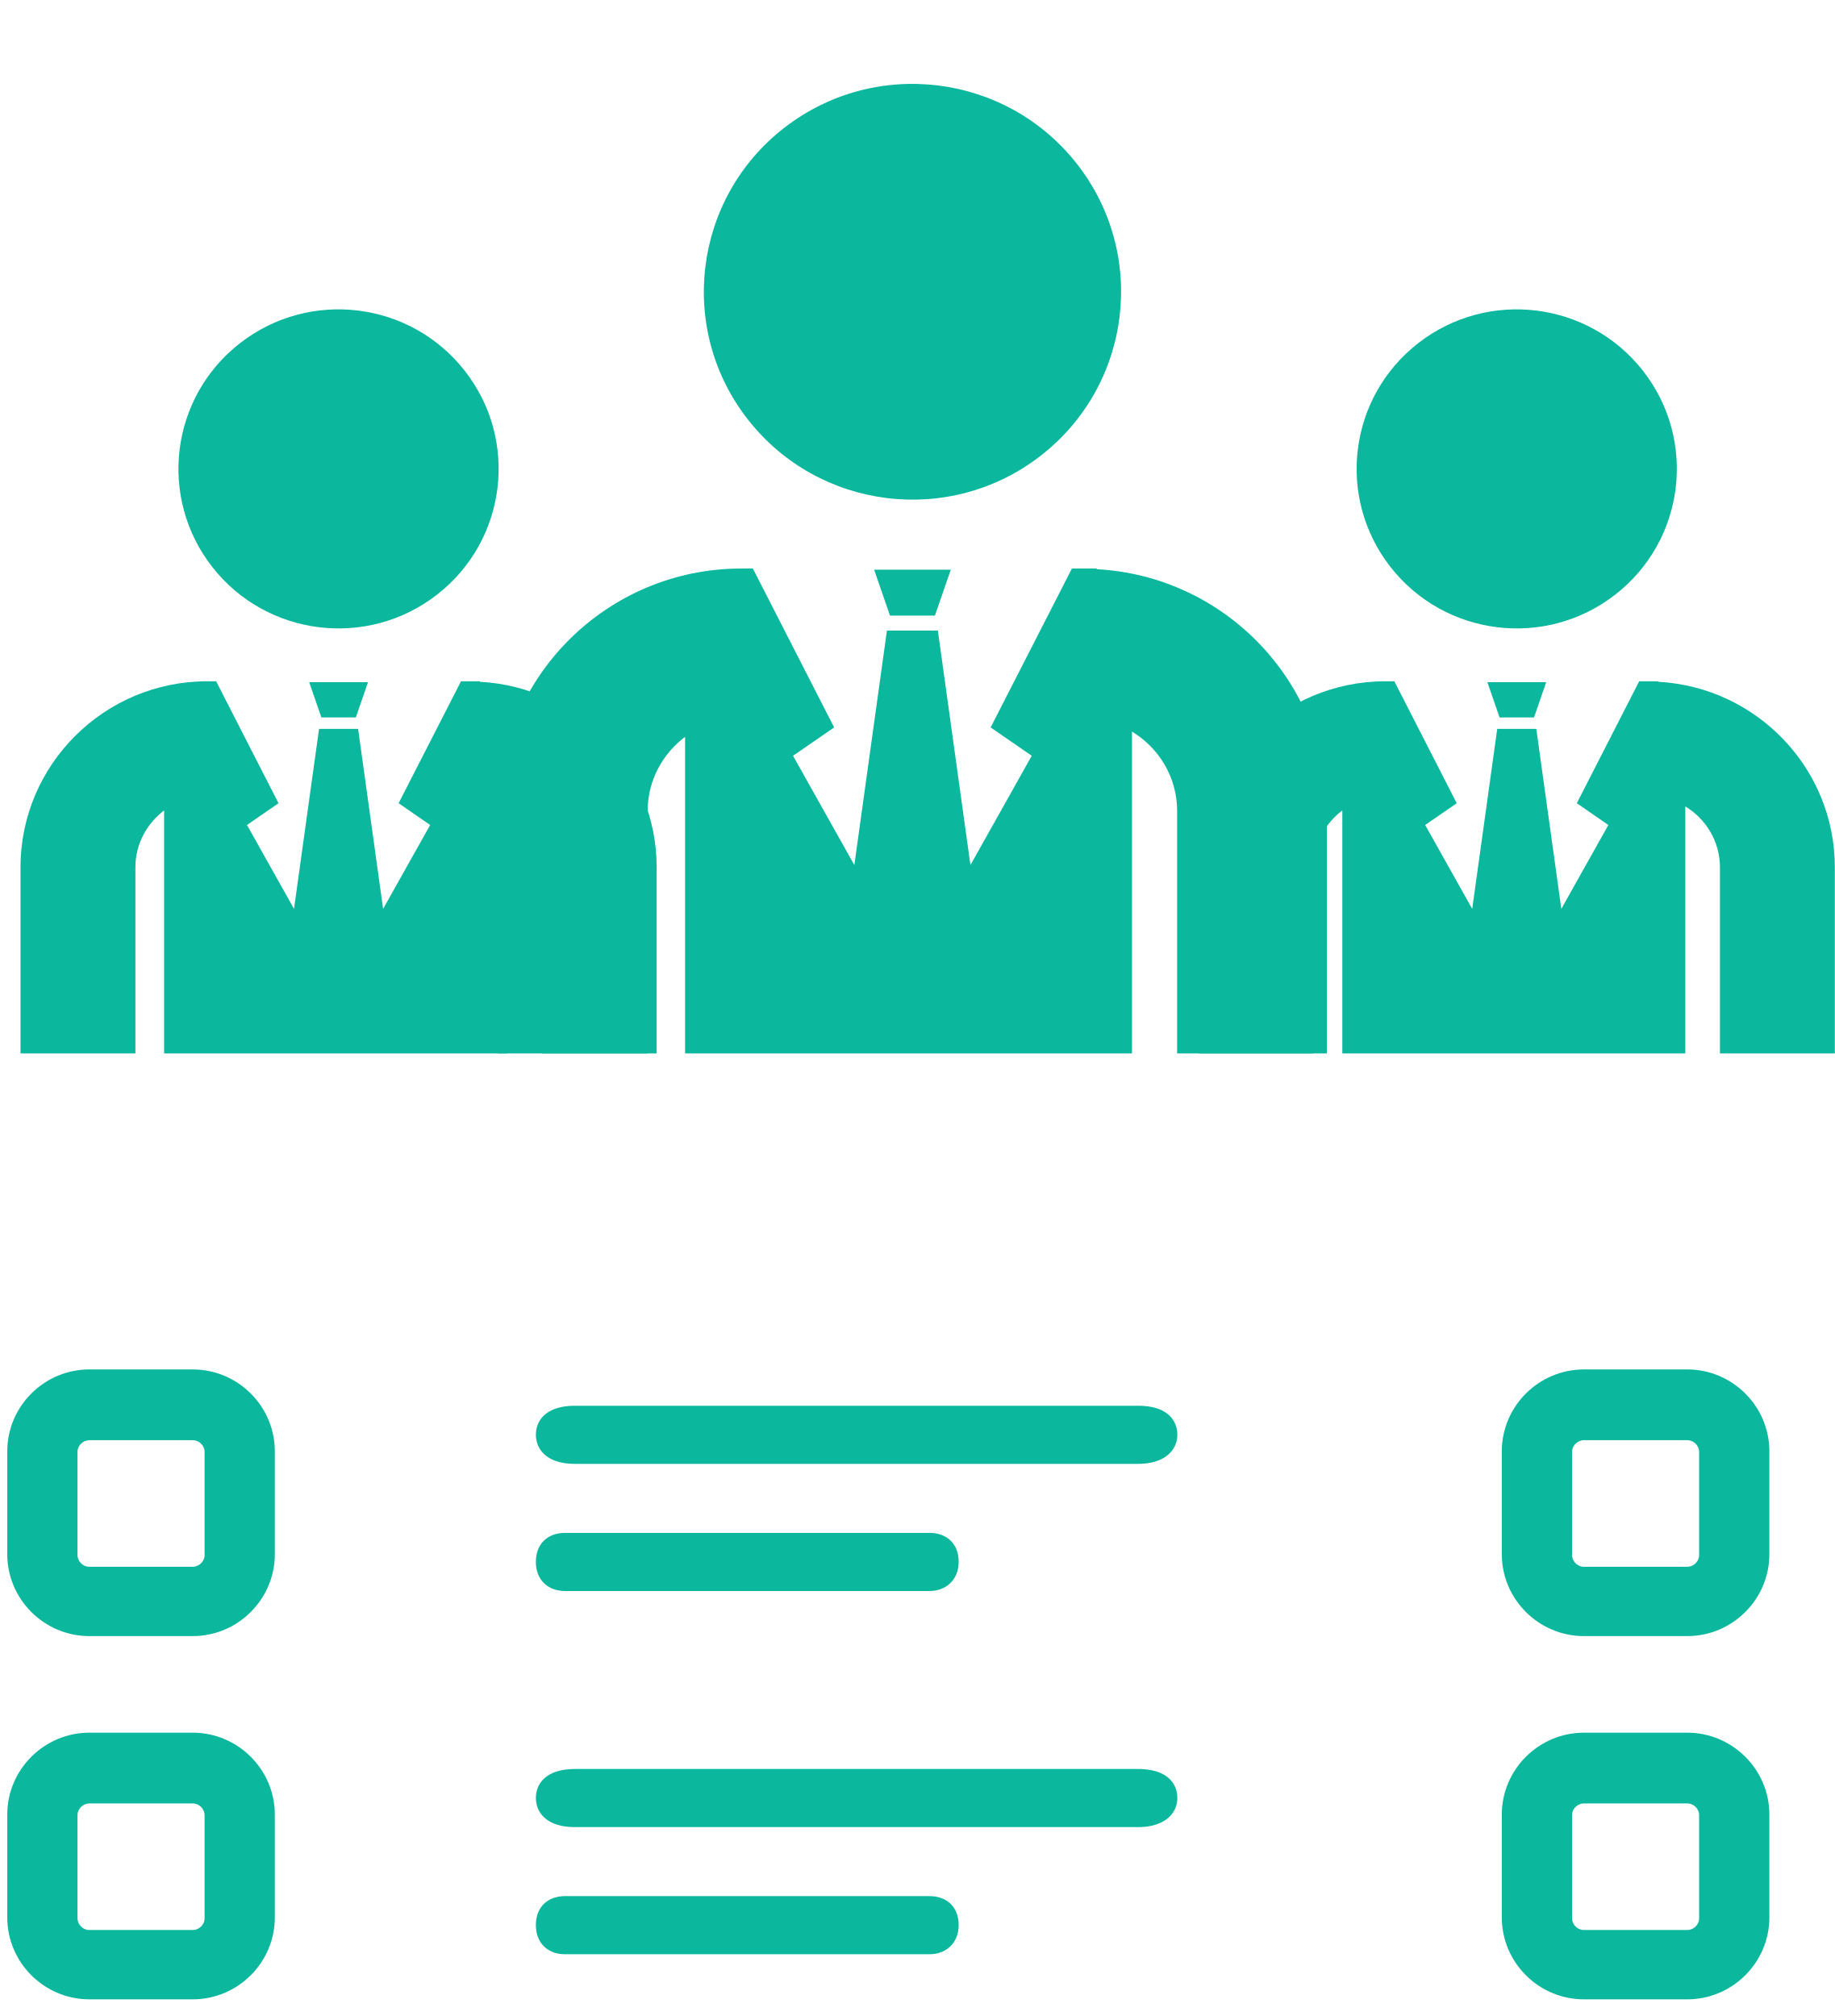
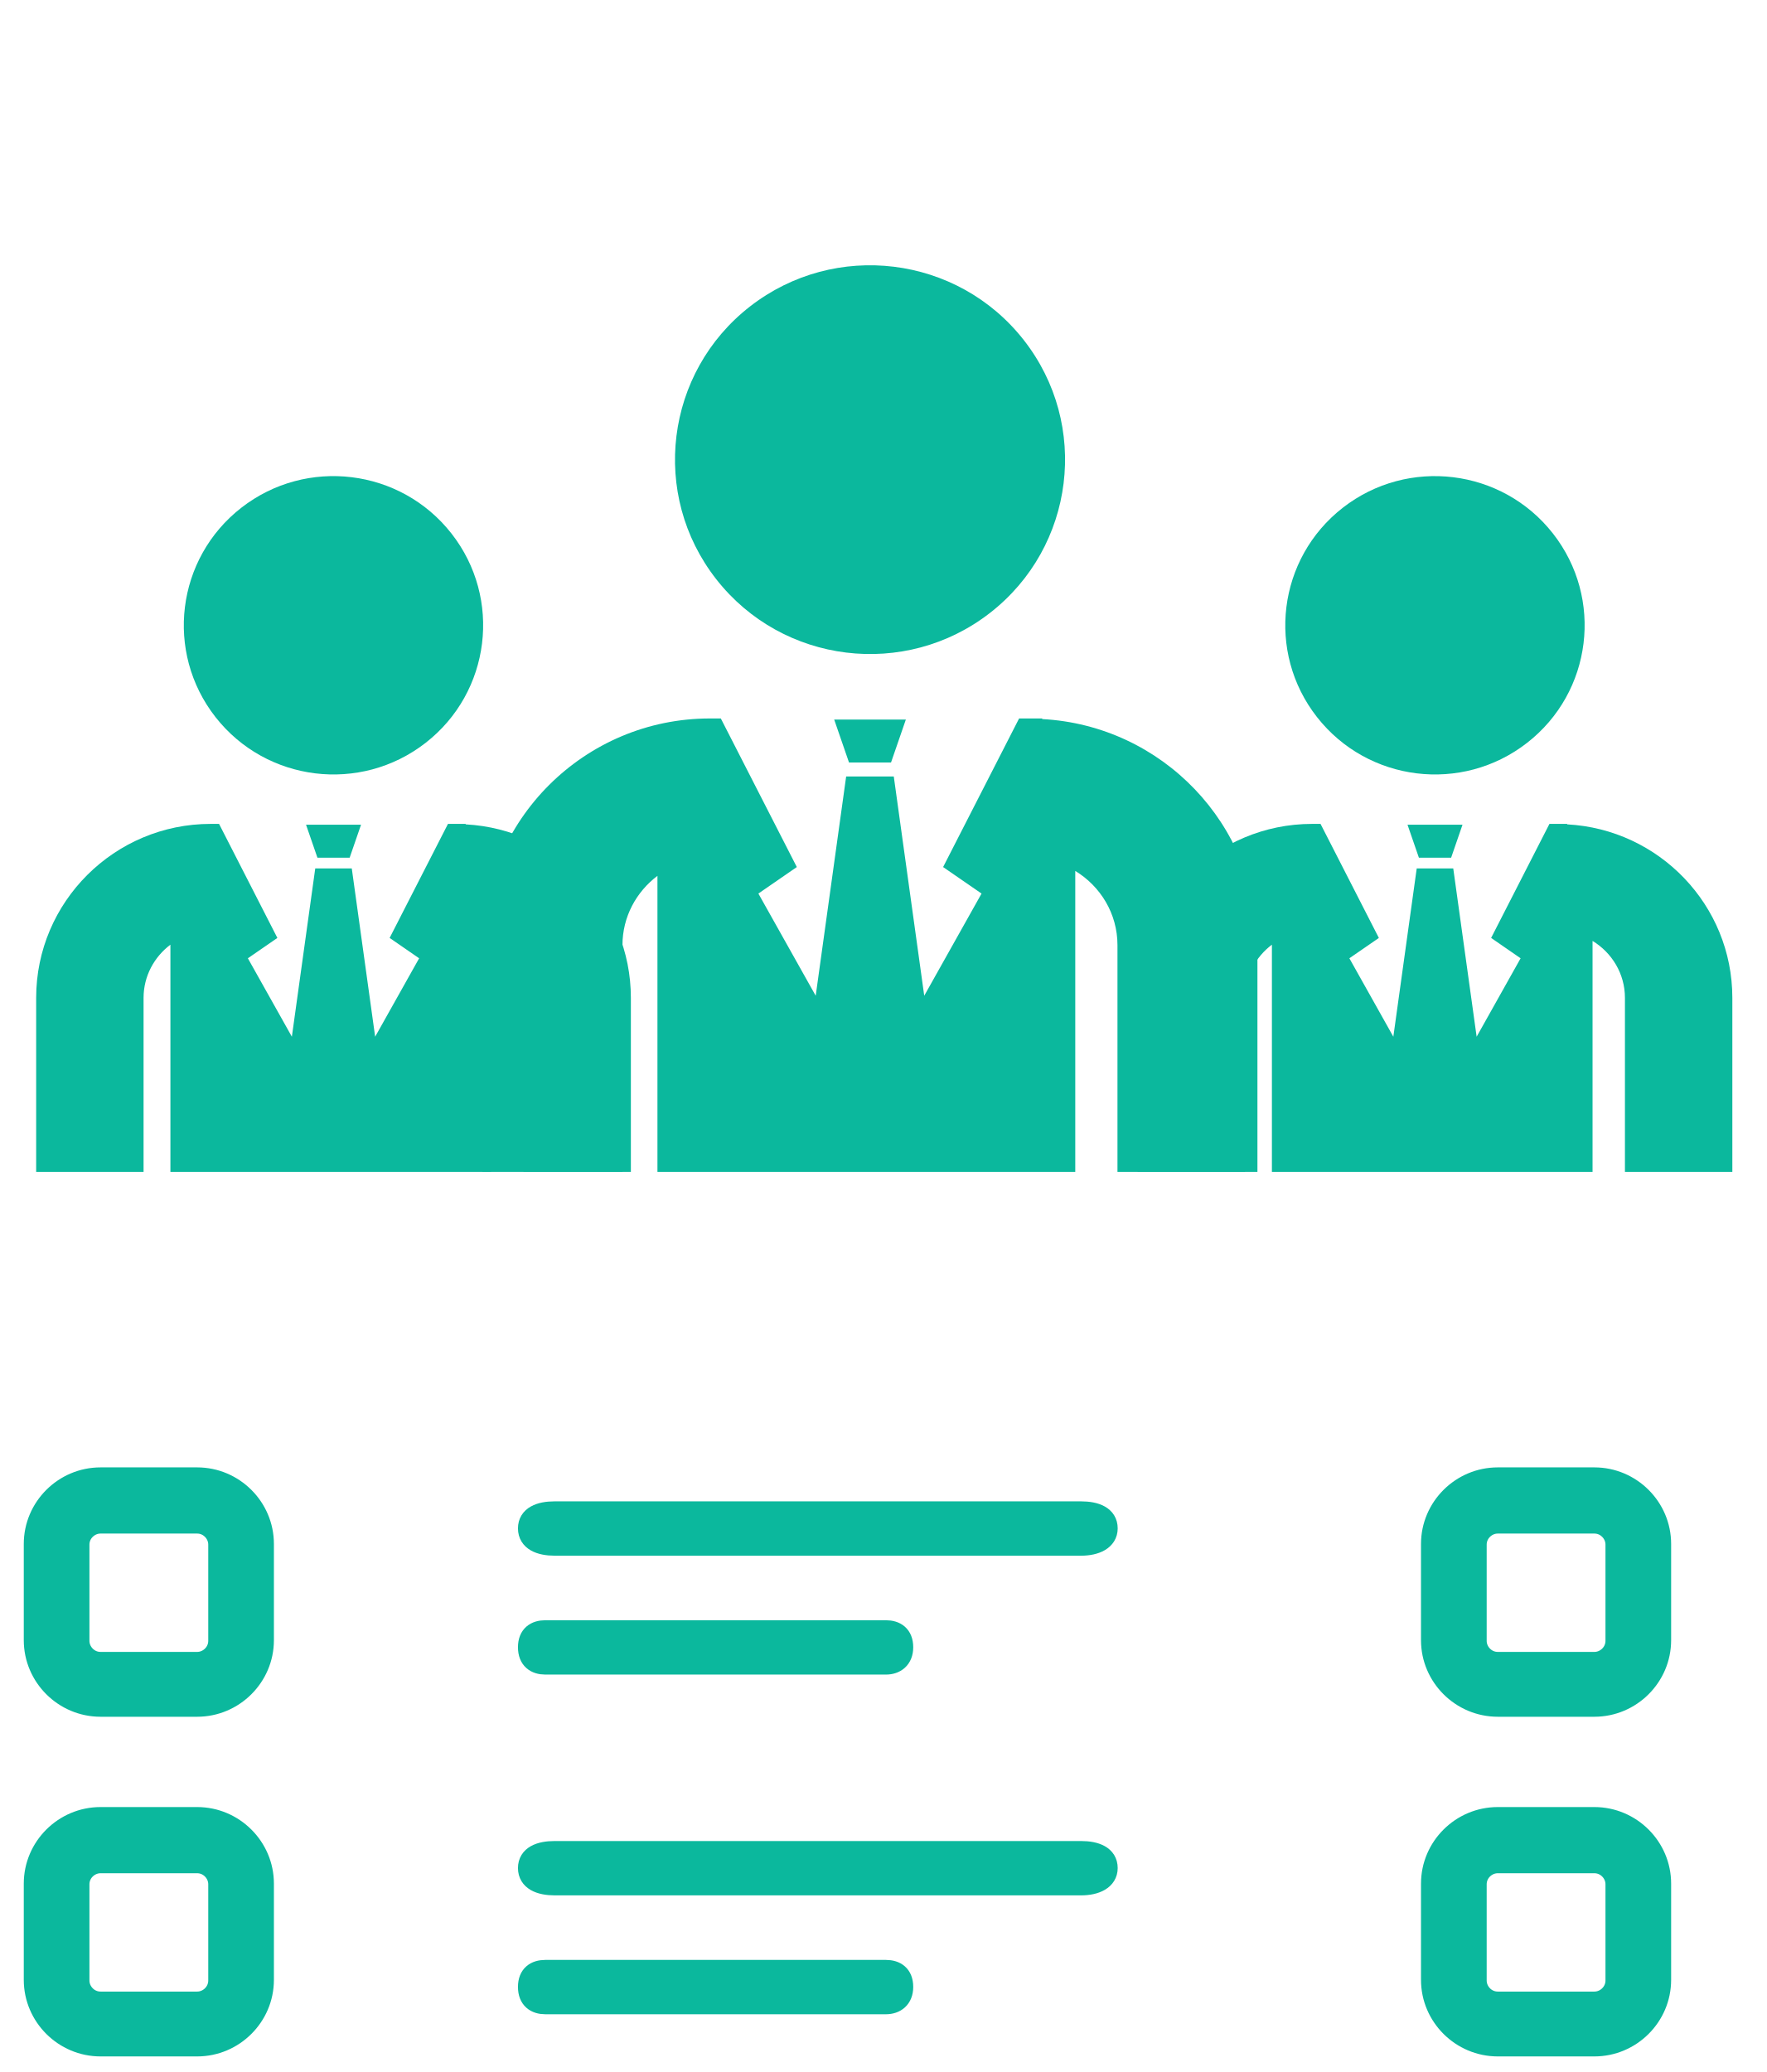
- <svg xmlns="http://www.w3.org/2000/svg" width="101" height="111" viewBox="0 0 101 111" fill="none">
-   <path d="M88.914 32.74C92.751 29.755 93.433 24.235 90.437 20.412C87.442 16.588 81.904 15.909 78.067 18.894C74.231 21.879 73.549 27.399 76.545 31.223C79.54 35.046 85.078 35.726 88.914 32.74Z" fill="#0BB89D" />
-   <path d="M81.875 37.56L82.545 39.501H83.494H84.443L85.113 37.56H83.494H81.875Z" fill="#0BB89D" />
-   <path d="M91.275 37.539V37.511H90.232L86.798 44.225L88.534 45.424L85.945 50.042L84.568 40.133H83.493H82.417L81.04 50.042L78.451 45.424L80.188 44.226L76.753 37.511H76.261C70.594 37.511 65.984 42.106 65.984 47.755V58H72.309V47.755C72.309 46.473 72.936 45.343 73.89 44.623V58H92.77V44.401C93.908 45.093 94.677 46.331 94.677 47.754V58H101.001V47.754C101.001 42.291 96.685 37.827 91.275 37.539Z" fill="#0BB89D" />
-   <path d="M24.059 32.74C27.895 29.755 28.577 24.235 25.581 20.412C22.586 16.588 17.048 15.908 13.212 18.894C9.376 21.879 8.694 27.399 11.689 31.223C14.684 35.046 20.222 35.726 24.059 32.74Z" fill="#0BB89D" />
-   <path d="M17.02 37.56L17.69 39.501H18.639H19.588L20.258 37.56H18.639H17.02Z" fill="#0BB89D" />
-   <path d="M26.419 37.539V37.511H25.377L21.942 44.225L23.679 45.424L21.089 50.042L19.713 40.133H18.637H17.562L16.185 50.042L13.595 45.424L15.332 44.226L11.898 37.511H11.406C5.739 37.511 1.129 42.106 1.129 47.755V58H7.453V47.755C7.453 46.473 8.08 45.343 9.034 44.623V58H27.915V44.401C29.053 45.093 29.821 46.331 29.821 47.754V58H36.146V47.754C36.146 42.291 31.83 37.827 26.419 37.539Z" fill="#0BB89D" />
-   <path d="M57.294 25.086C62.293 21.196 63.182 14.004 59.279 9.021C55.376 4.039 48.16 3.154 43.161 7.044C38.162 10.934 37.273 18.126 41.176 23.108C45.079 28.09 52.296 28.976 57.294 25.086Z" fill="#0BB89D" />
-   <path d="M48.117 31.367L48.99 33.896H50.227H51.464L52.337 31.367H50.227H48.117Z" fill="#0BB89D" />
-   <path d="M60.364 31.339V31.303H59.005L54.531 40.052L56.794 41.613L53.419 47.63L51.626 34.719H50.224H48.822L47.029 47.63L43.654 41.613L45.917 40.052L41.442 31.303H40.801C33.417 31.303 27.41 37.29 27.41 44.65V58H35.651V44.65C35.651 42.98 36.468 41.508 37.711 40.57V58H62.312V40.28C63.795 41.182 64.797 42.795 64.797 44.65V58H73.038V44.65C73.038 37.532 67.414 31.714 60.364 31.339Z" fill="#0BB89D" />
-   <path d="M10.607 89.483H4.921C2.765 89.483 1 87.724 1 85.575V79.908C1 77.759 2.765 76 4.921 76H10.607C12.764 76 14.528 77.759 14.528 79.908V85.575C14.528 87.724 12.764 89.483 10.607 89.483ZM4.921 78.697C4.255 78.697 3.666 79.244 3.666 79.947V85.614C3.666 86.278 4.215 86.865 4.921 86.865H10.607C11.273 86.865 11.862 86.317 11.862 85.614V79.947C11.862 79.283 11.313 78.697 10.607 78.697H4.921Z" fill="#0BB89D" stroke="#0BB89D" stroke-width="1.2" />
-   <path d="M92.876 89.483H87.191C85.034 89.483 83.269 87.724 83.269 85.575V79.908C83.269 77.759 85.034 76 87.191 76H92.876C95.033 76 96.797 77.759 96.797 79.908V85.575C96.797 87.724 95.033 89.483 92.876 89.483ZM87.191 78.697C86.524 78.697 85.936 79.244 85.936 79.947V85.614C85.936 86.278 86.485 86.865 87.191 86.865H92.876C93.543 86.865 94.131 86.317 94.131 85.614V79.947C94.131 79.283 93.582 78.697 92.876 78.697H87.191Z" fill="#0BB89D" stroke="#0BB89D" stroke-width="1.2" />
-   <path d="M62.649 80H31.659C30.786 80 30.098 79.713 30.098 78.992C30.098 78.272 30.786 78 31.659 78H62.649C63.521 78 64.21 78.272 64.21 78.992C64.21 79.675 63.521 80 62.649 80Z" fill="#0BB89D" stroke="#0BB89D" stroke-width="1.2" />
-   <path d="M51.161 87H31.108C30.543 87 30.098 86.713 30.098 85.992C30.098 85.272 30.543 85 31.108 85H51.161C51.725 85 52.171 85.272 52.171 85.992C52.171 86.675 51.725 87 51.161 87Z" fill="#0BB89D" stroke="#0BB89D" stroke-width="1.2" />
-   <path d="M10.607 109.483H4.921C2.765 109.483 1 107.724 1 105.575V99.908C1 97.759 2.765 96 4.921 96H10.607C12.764 96 14.528 97.759 14.528 99.908V105.575C14.528 107.724 12.764 109.483 10.607 109.483ZM4.921 98.697C4.255 98.697 3.666 99.244 3.666 99.947V105.614C3.666 106.278 4.215 106.865 4.921 106.865H10.607C11.273 106.865 11.862 106.317 11.862 105.614V99.947C11.862 99.283 11.313 98.697 10.607 98.697H4.921Z" fill="#0BB89D" stroke="#0BB89D" stroke-width="1.2" />
-   <path d="M92.876 109.483H87.191C85.034 109.483 83.269 107.724 83.269 105.575V99.908C83.269 97.759 85.034 96 87.191 96H92.876C95.033 96 96.797 97.759 96.797 99.908V105.575C96.797 107.724 95.033 109.483 92.876 109.483ZM87.191 98.697C86.524 98.697 85.936 99.244 85.936 99.947V105.614C85.936 106.278 86.485 106.865 87.191 106.865H92.876C93.543 106.865 94.131 106.317 94.131 105.614V99.947C94.131 99.283 93.582 98.697 92.876 98.697H87.191Z" fill="#0BB89D" stroke="#0BB89D" stroke-width="1.2" />
-   <path d="M62.649 100H31.659C30.786 100 30.098 99.713 30.098 98.992C30.098 98.272 30.786 98 31.659 98H62.649C63.521 98 64.21 98.272 64.21 98.992C64.21 99.675 63.521 100 62.649 100Z" fill="#0BB89D" stroke="#0BB89D" stroke-width="1.2" />
-   <path d="M51.161 107H31.108C30.543 107 30.098 106.713 30.098 105.992C30.098 105.271 30.543 105 31.108 105H51.161C51.725 105 52.171 105.271 52.171 105.992C52.171 106.675 51.725 107 51.161 107Z" fill="#0BB89D" stroke="#0BB89D" stroke-width="1.2" />
+ <svg xmlns="http://www.w3.org/2000/svg" width="104" height="122" viewBox="0 0 104 122" fill="none">
+   <path d="M89.914 43.74C93.751 40.755 94.433 35.235 91.437 31.412C88.442 27.588 82.904 26.909 79.067 29.894C75.231 32.879 74.549 38.399 77.545 42.222C80.54 46.046 86.078 46.726 89.914 43.74Z" fill="#0BB89D" />
+   <path d="M82.875 48.56L83.545 50.501H84.494H85.443L86.113 48.56H84.494H82.875Z" fill="#0BB89D" />
+   <path d="M92.275 48.539V48.511H91.232L87.798 55.225L89.534 56.424L86.945 61.042L85.568 51.133H84.493H83.417L82.04 61.042L79.451 56.424L81.188 55.226L77.753 48.511H77.261C71.594 48.511 66.984 53.106 66.984 58.755V69H73.309V58.755C73.309 57.473 73.936 56.343 74.89 55.623V69H93.77V55.401C94.908 56.093 95.677 57.331 95.677 58.754V69H102.001V58.754C102.001 53.291 97.685 48.827 92.275 48.539Z" fill="#0BB89D" />
+   <path d="M25.059 43.74C28.895 40.755 29.577 35.235 26.581 31.412C23.586 27.588 18.048 26.908 14.212 29.894C10.376 32.879 9.694 38.399 12.689 42.223C15.684 46.046 21.222 46.726 25.059 43.74Z" fill="#0BB89D" />
+   <path d="M18.02 48.56L18.69 50.501H19.639H20.588L21.258 48.56H19.639H18.02Z" fill="#0BB89D" />
+   <path d="M27.419 48.539V48.511H26.377L22.942 55.225L24.679 56.424L22.089 61.042L20.713 51.133H19.637H18.562L17.185 61.042L14.595 56.424L16.332 55.226L12.898 48.511H12.406C6.739 48.511 2.129 53.106 2.129 58.755V69H8.453V58.755C8.453 57.473 9.08 56.343 10.034 55.623V69H28.915V55.401C30.053 56.093 30.821 57.331 30.821 58.754V69H37.146V58.754C37.146 53.291 32.83 48.827 27.419 48.539Z" fill="#0BB89D" />
+   <path d="M58.294 36.086C63.293 32.196 64.182 25.003 60.279 20.021C56.376 15.039 49.16 14.154 44.161 18.044C39.162 21.933 38.273 29.126 42.176 34.108C46.079 39.09 53.296 39.976 58.294 36.086Z" fill="#0BB89D" />
+   <path d="M49.117 42.367L49.99 44.896H51.227H52.464L53.337 42.367H51.227H49.117Z" fill="#0BB89D" />
+   <path d="M61.364 42.339V42.303H60.005L55.531 51.052L57.794 52.613L54.419 58.63L52.626 45.719H51.224H49.822L48.029 58.63L44.654 52.613L46.917 51.052L42.442 42.303H41.801C34.417 42.303 28.41 48.29 28.41 55.65V69H36.651V55.65C36.651 53.98 37.468 52.508 38.711 51.57V69H63.312V51.28C64.795 52.182 65.797 53.795 65.797 55.65V69H74.038V55.65C74.038 48.532 68.414 42.714 61.364 42.339Z" fill="#0BB89D" />
+   <path d="M11.607 100.483H5.921C3.765 100.483 2 98.724 2 96.575V90.908C2 88.759 3.765 87 5.921 87H11.607C13.764 87 15.528 88.759 15.528 90.908V96.575C15.528 98.724 13.764 100.483 11.607 100.483ZM5.921 89.697C5.255 89.697 4.666 90.244 4.666 90.947V96.614C4.666 97.278 5.215 97.865 5.921 97.865H11.607C12.273 97.865 12.862 97.317 12.862 96.614V90.947C12.862 90.283 12.313 89.697 11.607 89.697H5.921Z" fill="#0BB89D" stroke="#0BB89D" stroke-width="1.2" />
+   <path d="M93.876 100.483H88.191C86.034 100.483 84.269 98.724 84.269 96.575V90.908C84.269 88.759 86.034 87 88.191 87H93.876C96.033 87 97.797 88.759 97.797 90.908V96.575C97.797 98.724 96.033 100.483 93.876 100.483ZM88.191 89.697C87.524 89.697 86.936 90.244 86.936 90.947V96.614C86.936 97.278 87.485 97.865 88.191 97.865H93.876C94.543 97.865 95.131 97.317 95.131 96.614V90.947C95.131 90.283 94.582 89.697 93.876 89.697H88.191Z" fill="#0BB89D" stroke="#0BB89D" stroke-width="1.2" />
+   <path d="M63.649 91H32.659C31.786 91 31.098 90.713 31.098 89.992C31.098 89.272 31.786 89 32.659 89H63.649C64.521 89 65.21 89.272 65.21 89.992C65.21 90.675 64.521 91 63.649 91Z" fill="#0BB89D" stroke="#0BB89D" stroke-width="1.2" />
+   <path d="M52.161 98H32.108C31.543 98 31.098 97.713 31.098 96.992C31.098 96.272 31.543 96 32.108 96H52.161C52.725 96 53.171 96.272 53.171 96.992C53.171 97.675 52.725 98 52.161 98Z" fill="#0BB89D" stroke="#0BB89D" stroke-width="1.2" />
+   <path d="M11.607 120.483H5.921C3.765 120.483 2 118.724 2 116.575V110.908C2 108.759 3.765 107 5.921 107H11.607C13.764 107 15.528 108.759 15.528 110.908V116.575C15.528 118.724 13.764 120.483 11.607 120.483ZM5.921 109.697C5.255 109.697 4.666 110.244 4.666 110.947V116.614C4.666 117.278 5.215 117.865 5.921 117.865H11.607C12.273 117.865 12.862 117.317 12.862 116.614V110.947C12.862 110.283 12.313 109.697 11.607 109.697H5.921Z" fill="#0BB89D" stroke="#0BB89D" stroke-width="1.2" />
+   <path d="M93.876 120.483H88.191C86.034 120.483 84.269 118.724 84.269 116.575V110.908C84.269 108.759 86.034 107 88.191 107H93.876C96.033 107 97.797 108.759 97.797 110.908V116.575C97.797 118.724 96.033 120.483 93.876 120.483ZM88.191 109.697C87.524 109.697 86.936 110.244 86.936 110.947V116.614C86.936 117.278 87.485 117.865 88.191 117.865H93.876C94.543 117.865 95.131 117.317 95.131 116.614V110.947C95.131 110.283 94.582 109.697 93.876 109.697H88.191Z" fill="#0BB89D" stroke="#0BB89D" stroke-width="1.2" />
+   <path d="M63.649 111H32.659C31.786 111 31.098 110.713 31.098 109.992C31.098 109.271 31.786 109 32.659 109H63.649C64.521 109 65.21 109.271 65.21 109.992C65.21 110.675 64.521 111 63.649 111Z" fill="#0BB89D" stroke="#0BB89D" stroke-width="1.2" />
+   <path d="M52.161 118H32.108C31.543 118 31.098 117.713 31.098 116.992C31.098 116.271 31.543 116 32.108 116H52.161C52.725 116 53.171 116.271 53.171 116.992C53.171 117.675 52.725 118 52.161 118Z" fill="#0BB89D" stroke="#0BB89D" stroke-width="1.2" />
</svg>
